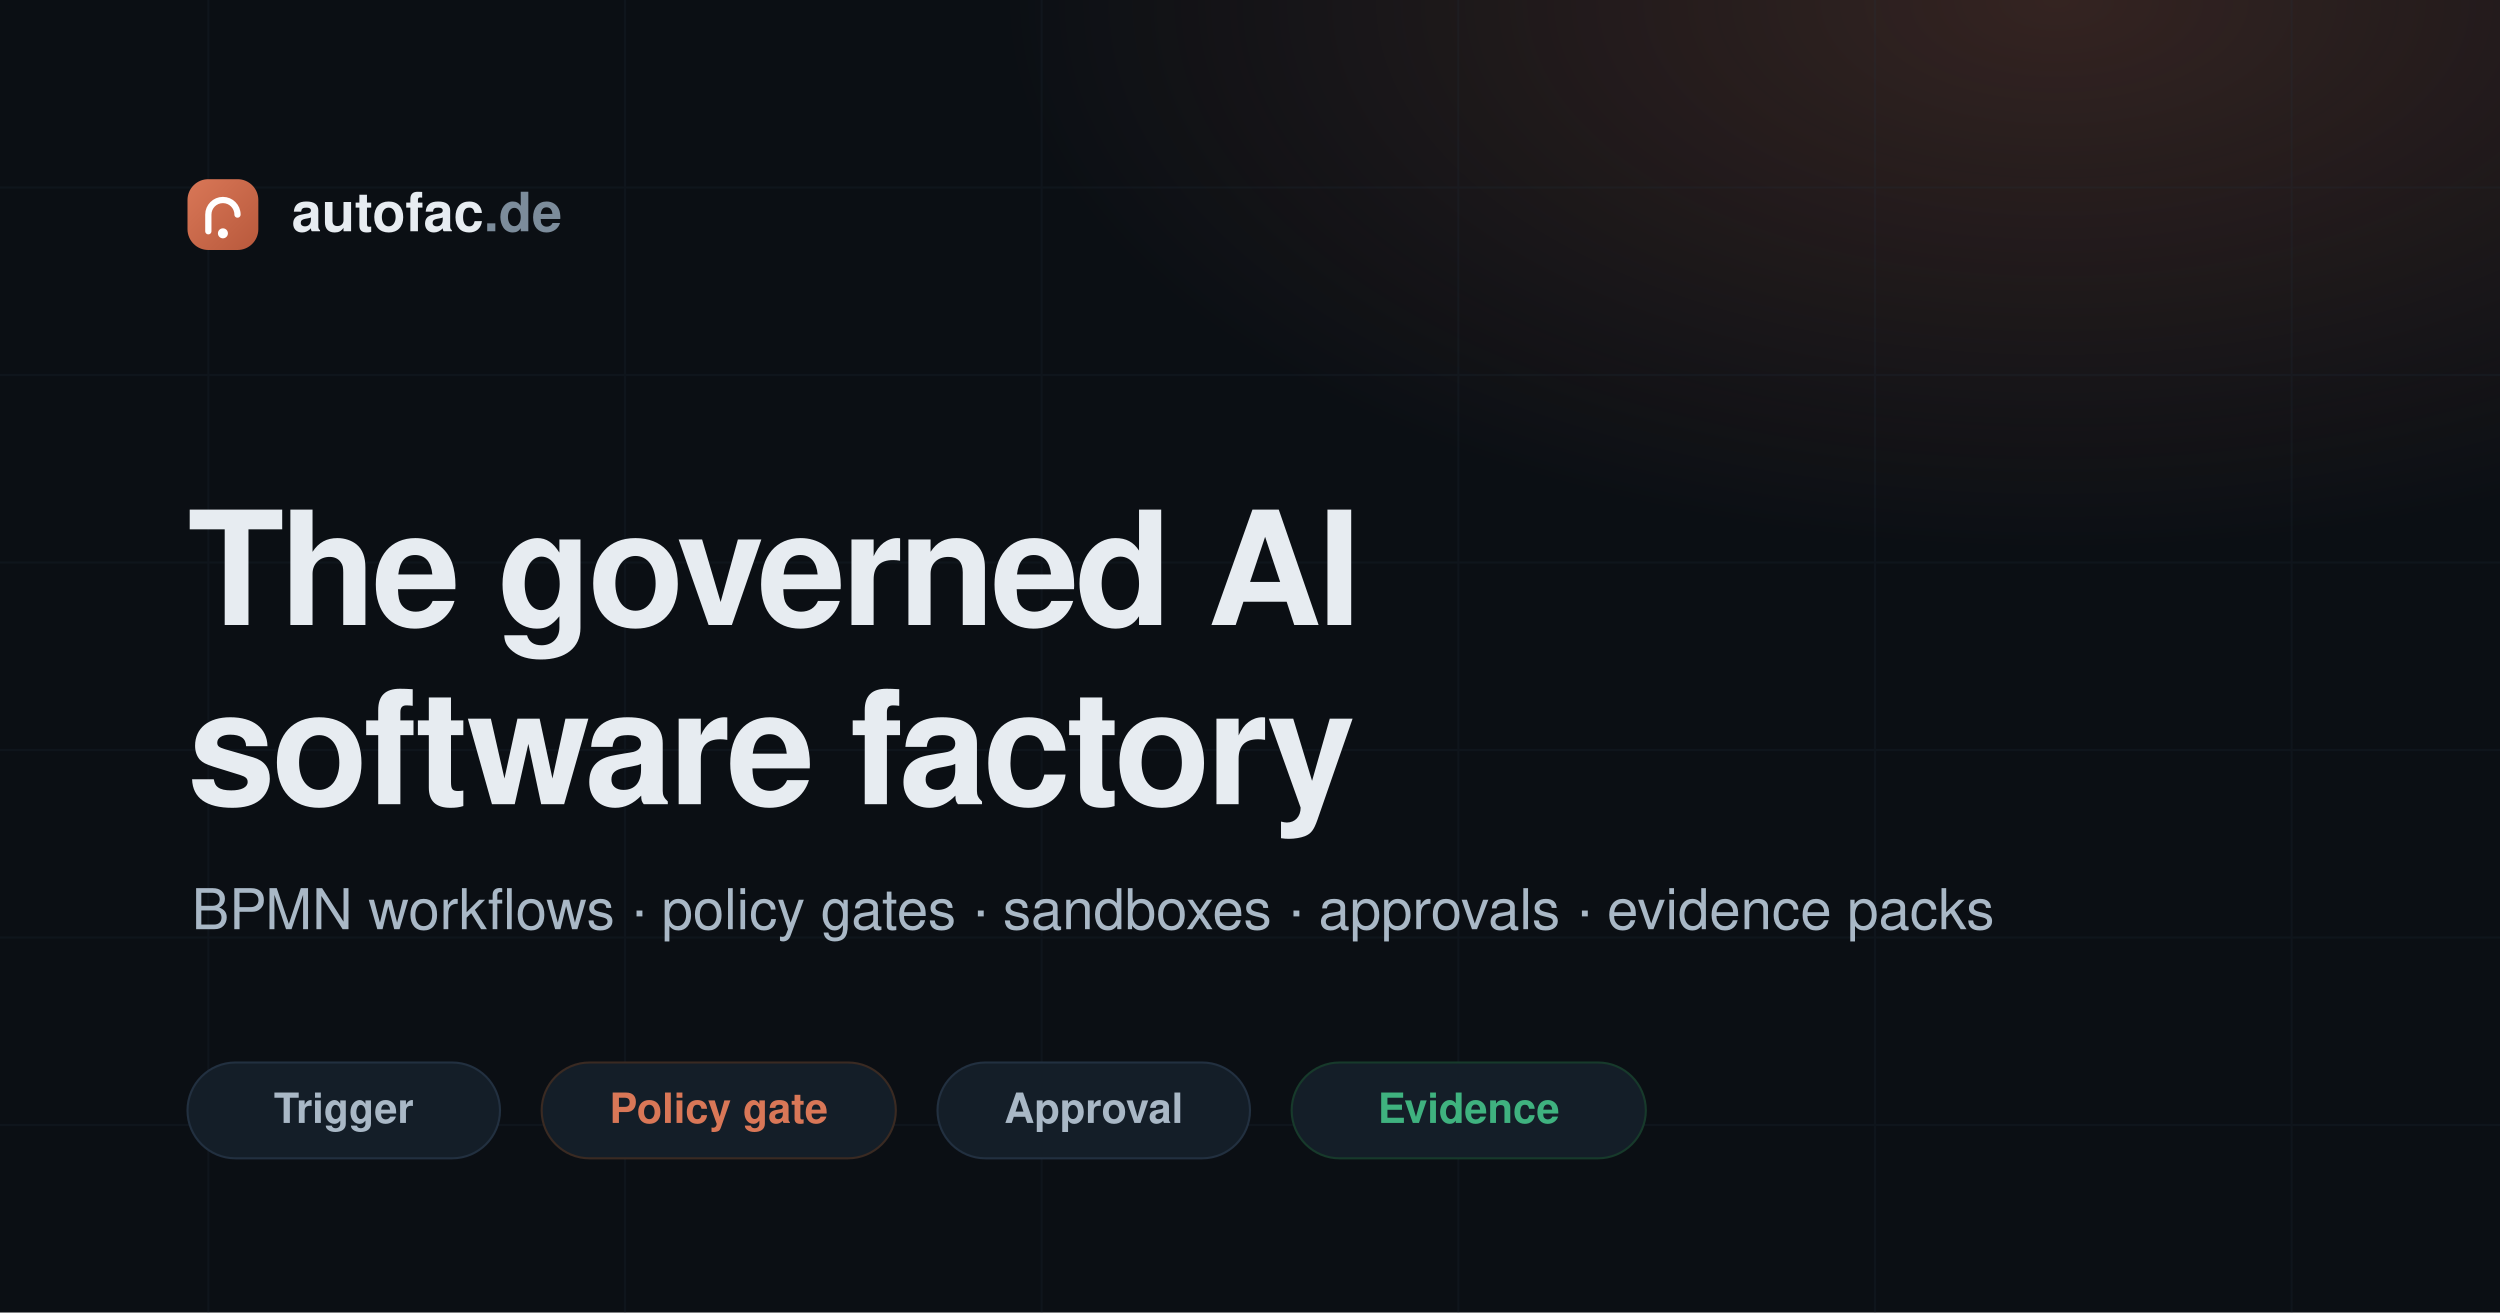
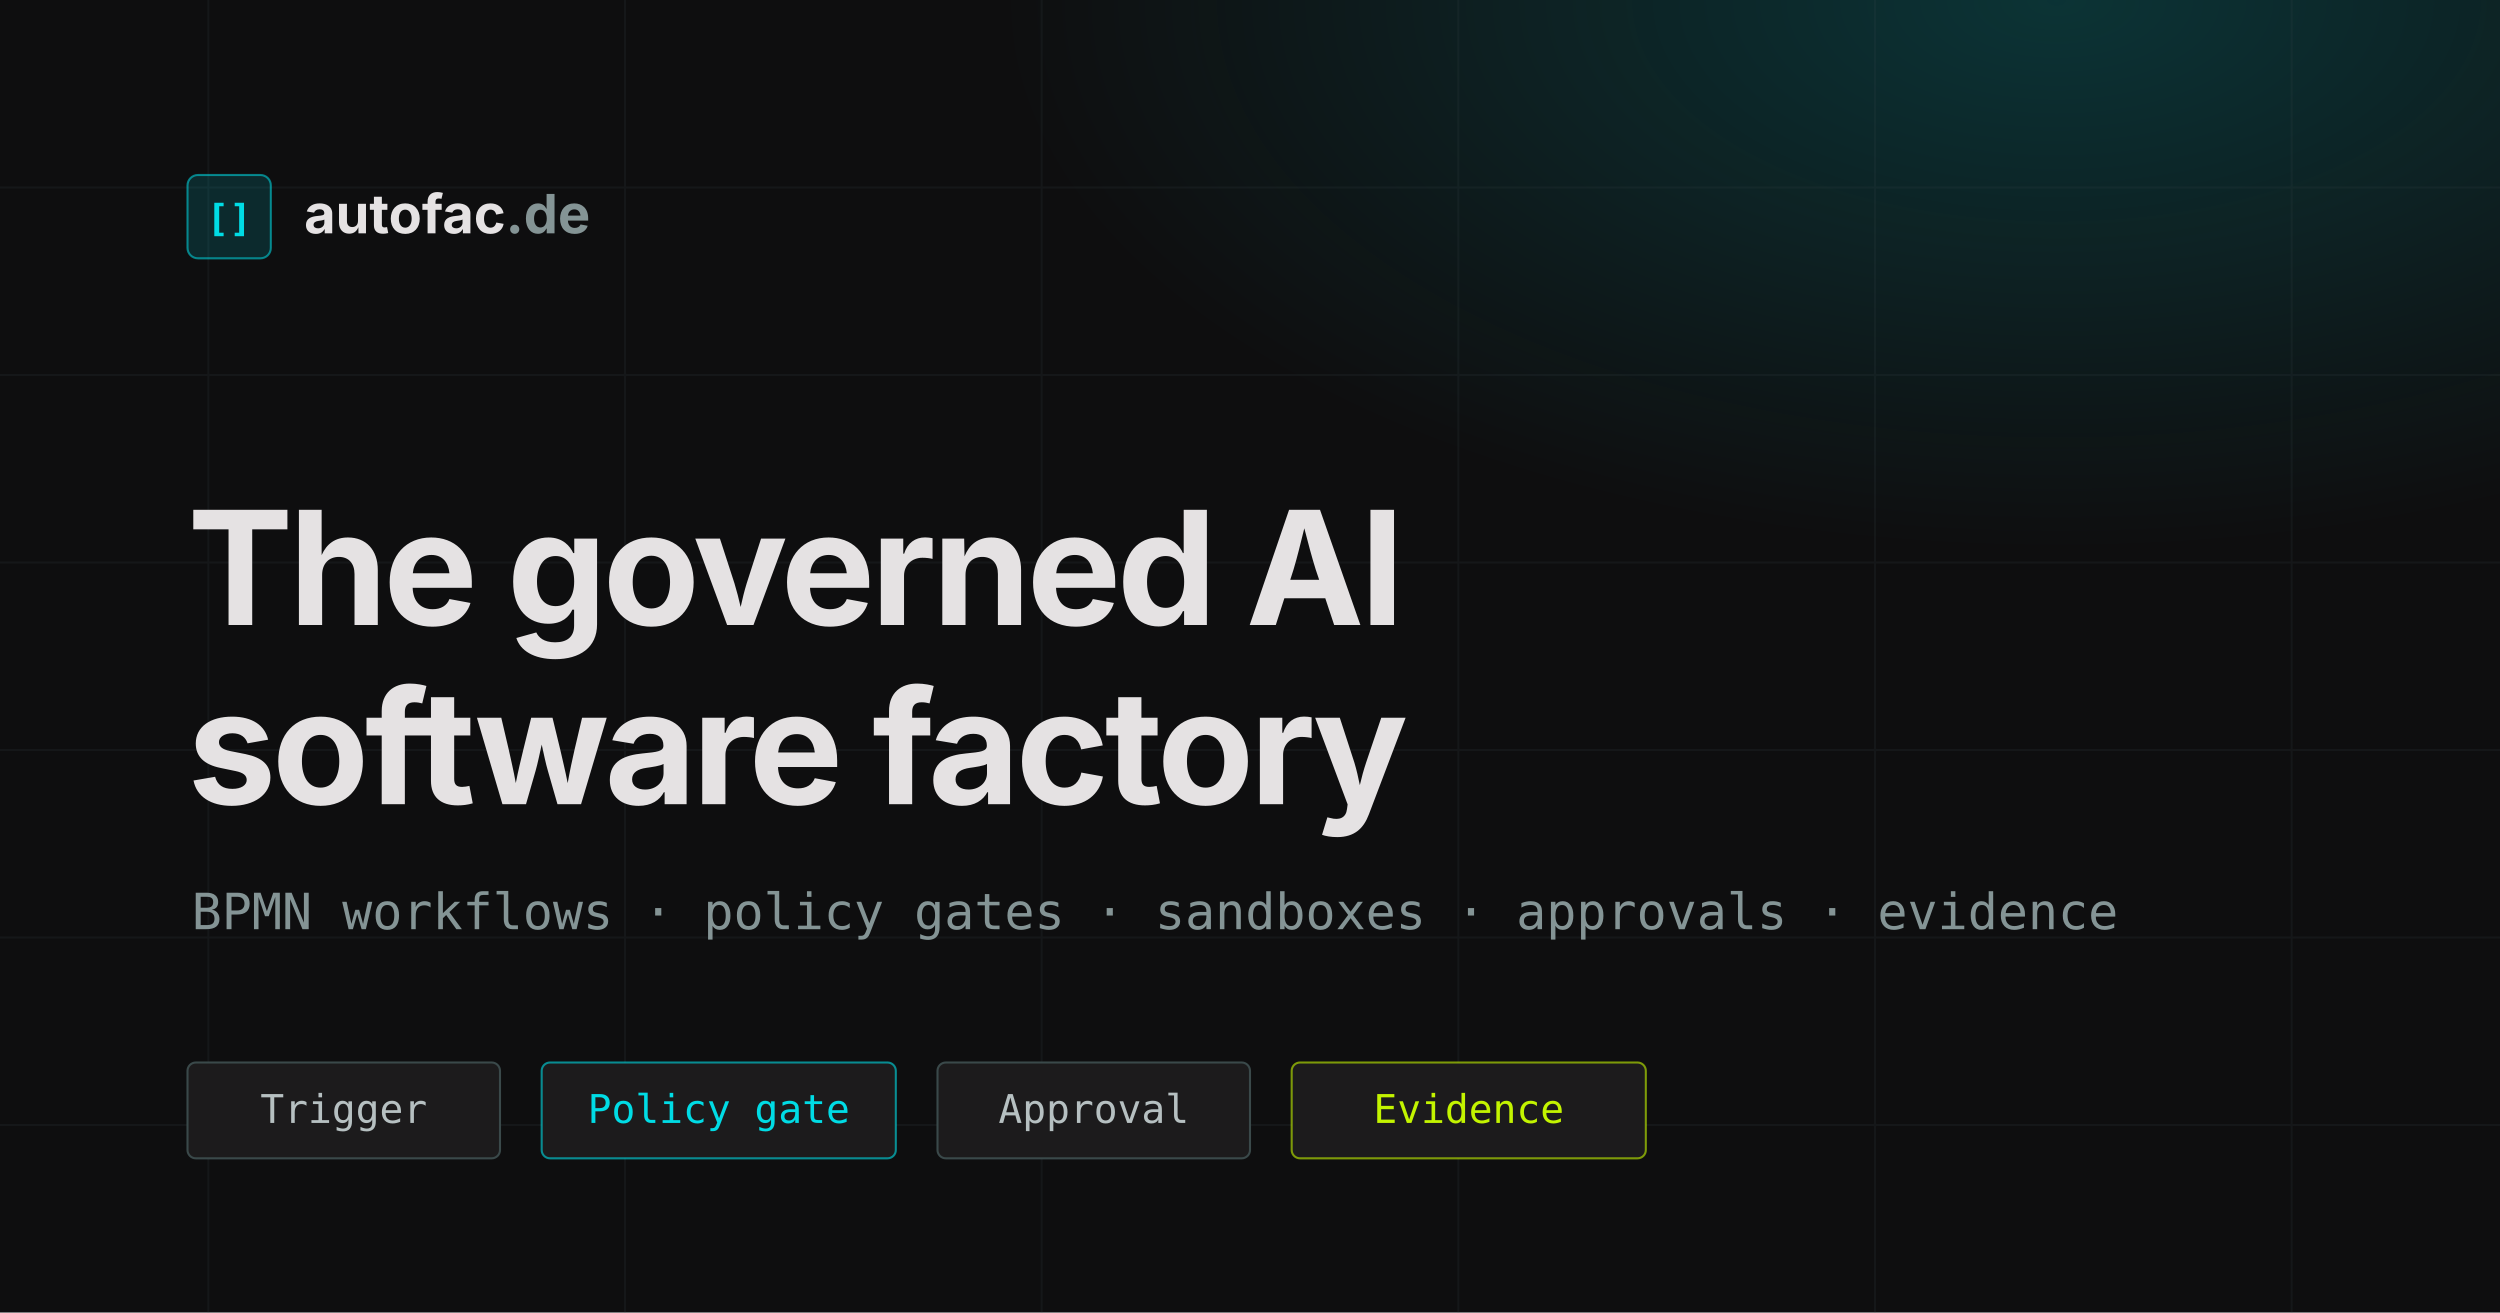
<svg xmlns="http://www.w3.org/2000/svg" viewBox="0 0 1200 630" role="img" aria-label="Autofac — The governed AI software factory">
-   <rect width="1200" height="630" fill="#0B0F14" />
+   <rect width="1200" height="630" fill="#0e0e0f" />
  <rect width="1200" height="630" fill="url(#glow)" />
-   <g opacity="0.18" stroke="#223040" stroke-width="1">
+   <g opacity="0.16" stroke="#3a494a" stroke-width="1">
    <path d="M0 90 H1200 M0 180 H1200 M0 270 H1200 M0 360 H1200 M0 450 H1200 M0 540 H1200" />
    <path d="M100 0 V630 M300 0 V630 M500 0 V630 M700 0 V630 M900 0 V630 M1100 0 V630" />
  </g>
-   <g transform="translate(90,86)">
-     <rect width="34" height="34" rx="10" fill="url(#mark)" />
-     <path d="M10 25 v-8 a7 7 0 0 1 14 0" fill="none" stroke="#fff" stroke-width="3" stroke-linecap="round" />
-     <circle cx="17" cy="26" r="2.4" fill="#fff" />
-     <text x="50" y="25" font-family="Segoe UI, Helvetica, Arial, sans-serif" font-size="26" font-weight="700" fill="#E7ECF1">autofac<tspan fill="#7C8C9B">.de</tspan>
+   <g transform="translate(90,84)">
+     <rect width="40" height="40" rx="5" fill="#00dce5" fill-opacity="0.14" stroke="#00dce5" stroke-opacity="0.55" />
+     <text x="20" y="27" text-anchor="middle" font-family="'JetBrains Mono', ui-monospace, monospace" font-size="18" font-weight="700" fill="#00dce5">[]</text>
+     <text x="56" y="28" font-family="Inter, Segoe UI, Helvetica, Arial, sans-serif" font-size="26" font-weight="700" fill="#e5e2e3">autofac<tspan fill="#849495">.de</tspan>
    </text>
  </g>
-   <text x="90" y="300" font-family="Segoe UI, Helvetica, Arial, sans-serif" font-size="76" font-weight="700" letter-spacing="-2" fill="#E7ECF1">The governed AI</text>
-   <text x="90" y="386" font-family="Segoe UI, Helvetica, Arial, sans-serif" font-size="76" font-weight="700" letter-spacing="-2" fill="#E7ECF1">software factory</text>
-   <text x="92" y="446" font-family="Segoe UI, Helvetica, Arial, sans-serif" font-size="27" fill="#A9B8C6">BPMN workflows · policy gates · sandboxes · approvals · evidence packs</text>
-   <g transform="translate(90,510)" font-family="Segoe UI, Helvetica, Arial, sans-serif" font-size="20" font-weight="600">
+   <text x="90" y="300" font-family="Inter, Segoe UI, Helvetica, Arial, sans-serif" font-size="76" font-weight="700" letter-spacing="-2" fill="#e5e2e3">The governed AI</text>
+   <text x="90" y="386" font-family="Inter, Segoe UI, Helvetica, Arial, sans-serif" font-size="76" font-weight="700" letter-spacing="-2" fill="#e5e2e3">software factory</text>
+   <text x="92" y="446" font-family="'JetBrains Mono', ui-monospace, monospace" font-size="24" fill="#849495">BPMN workflows · policy gates · sandboxes · approvals · evidence</text>
+   <g transform="translate(90,510)" font-family="'JetBrains Mono', ui-monospace, monospace" font-size="19" font-weight="500">
    <g>
-       <rect width="150" height="46" rx="23" fill="#141E28" stroke="#223040" />
-       <text x="75" y="29" text-anchor="middle" fill="#A9B8C6">Trigger</text>
+       <rect width="150" height="46" rx="4" fill="#1c1b1c" stroke="#3a494a" />
+       <text x="75" y="29" text-anchor="middle" fill="#b6c0c1">Trigger</text>
    </g>
    <g transform="translate(170,0)">
-       <rect width="170" height="46" rx="23" fill="#141E28" stroke="#3a2a22" />
-       <text x="85" y="29" text-anchor="middle" fill="#D97757">Policy gate</text>
+       <rect width="170" height="46" rx="4" fill="#1c1b1c" stroke="#00dce5" stroke-opacity="0.6" />
+       <text x="85" y="29" text-anchor="middle" fill="#00dce5">Policy gate</text>
    </g>
    <g transform="translate(360,0)">
-       <rect width="150" height="46" rx="23" fill="#141E28" stroke="#223040" />
-       <text x="75" y="29" text-anchor="middle" fill="#A9B8C6">Approval</text>
+       <rect width="150" height="46" rx="4" fill="#1c1b1c" stroke="#3a494a" />
+       <text x="75" y="29" text-anchor="middle" fill="#b6c0c1">Approval</text>
    </g>
    <g transform="translate(530,0)">
-       <rect width="170" height="46" rx="23" fill="#141E28" stroke="#173a2b" />
-       <text x="85" y="29" text-anchor="middle" fill="#3FB27F">Evidence</text>
+       <rect width="170" height="46" rx="4" fill="#1c1b1c" stroke="#c3f400" stroke-opacity="0.6" />
+       <text x="85" y="29" text-anchor="middle" fill="#c3f400">Evidence</text>
    </g>
  </g>
  <defs>
    <radialGradient id="glow" cx="82%" cy="0%" r="70%">
-       <stop offset="0%" stop-color="#D97757" stop-opacity="0.20" />
-       <stop offset="60%" stop-color="#D97757" stop-opacity="0" />
+       <stop offset="0%" stop-color="#00dce5" stop-opacity="0.18" />
+       <stop offset="60%" stop-color="#00dce5" stop-opacity="0" />
    </radialGradient>
-     <linearGradient id="mark" x1="0" y1="0" x2="34" y2="34" gradientUnits="userSpaceOnUse">
-       <stop stop-color="#D97757" />
-       <stop offset="1" stop-color="#B8593C" />
-     </linearGradient>
  </defs>
</svg>
